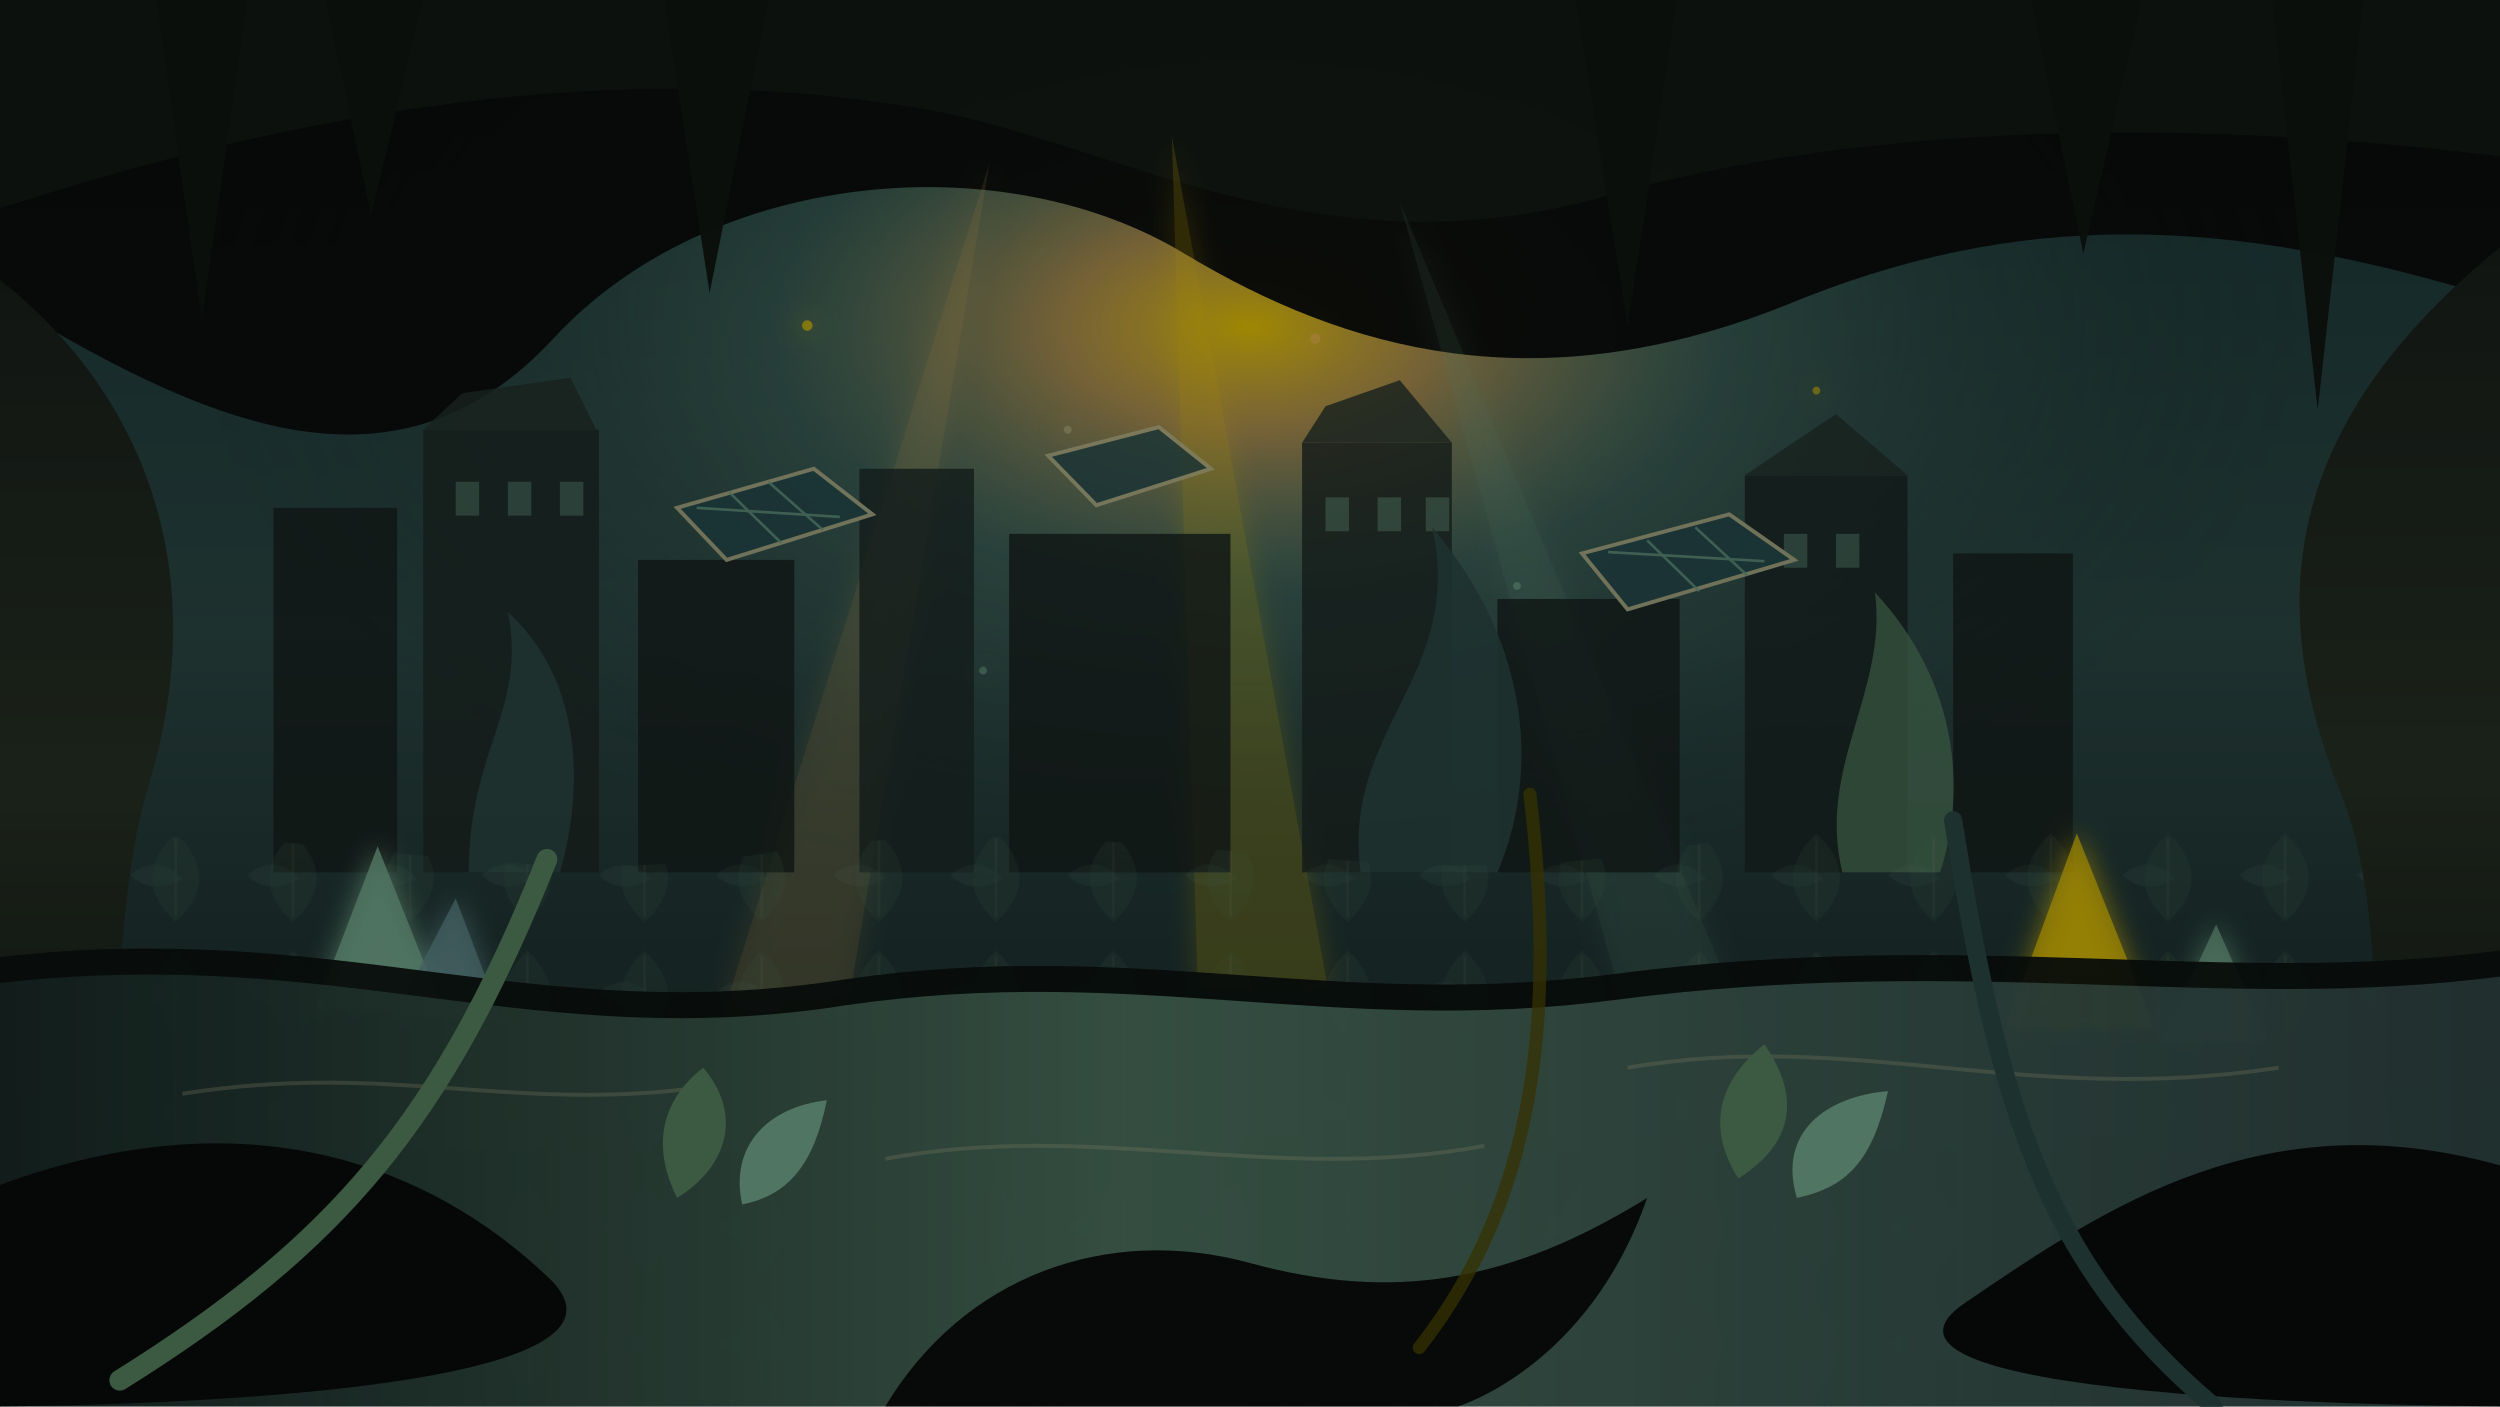
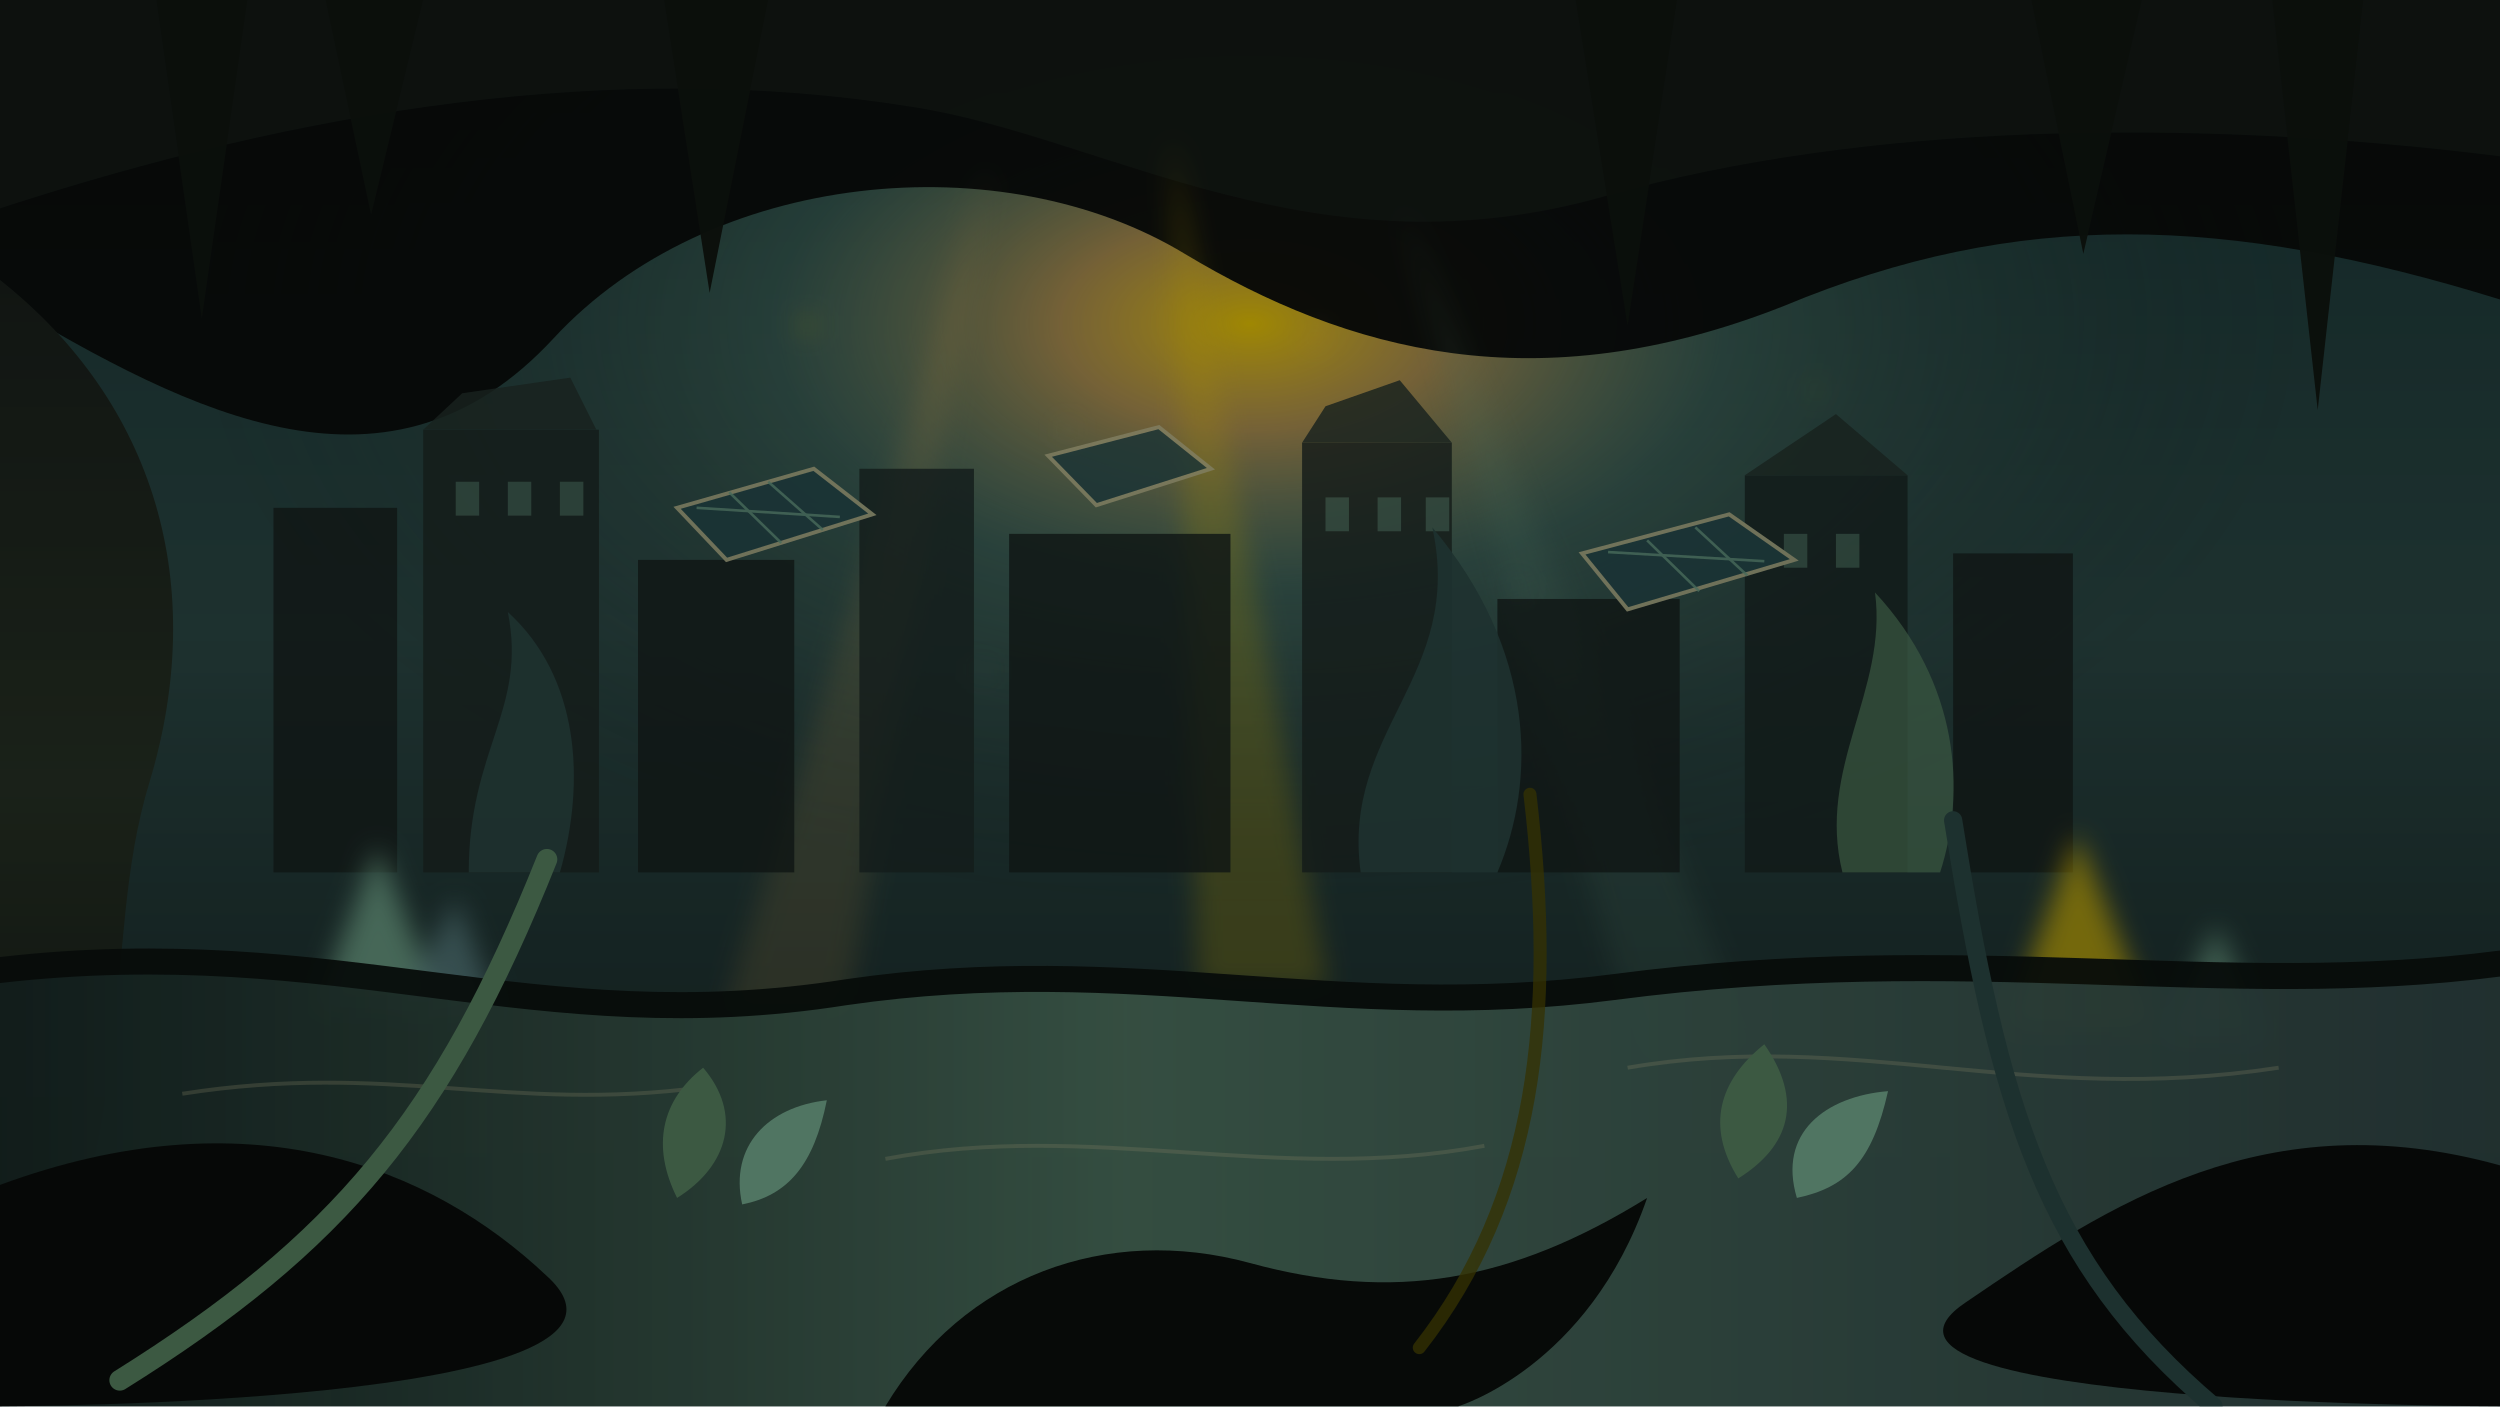
- <svg xmlns="http://www.w3.org/2000/svg" viewBox="0 0 1920 1080" width="1920" height="1080" role="img" aria-labelledby="title desc">
+ <svg xmlns="http://www.w3.org/2000/svg" width="3840" height="2160" viewBox="0 0 3840 2160" fill="none">
+   <g clip-path="url(#clip0_41_2025)">
+     <path d="M3840 0H0V2160H3840V0Z" fill="url(#paint0_linear_41_2025)" />
+     <path d="M3840 0H0V2160H3840V0Z" fill="url(#paint1_radial_41_2025)" />
+     <path opacity="0.96" d="M0 0H3840V460C3420 330 3100 320 2740 470C2360 620 2070 540 1820 390C1540 220 1090 260 850 520C600 790 300 640 0 460V0Z" fill="#090D0B" />
+     <path opacity="0.9" d="M0 0H3840V240C3360 180 2860 190 2470 300C2020 430 1700 210 1400 164C940 90 460 170 0 320V0Z" fill="#151C17" />
+     <g opacity="0.24" filter="url(#filter0_f_41_2025)">
+       <path d="M1800 210L2040 1520H1840L1800 210Z" fill="#FFD700" />
+       <path opacity="0.65" d="M1520 250L1300 1560H1110L1520 250Z" fill="#FFC15E" />
+       <path opacity="0.55" d="M2150 310L2700 1620L2520 1640L2150 310Z" fill="#7BB497" />
+     </g>
+     <g opacity="0.82">
+       <path d="M610 780H420V1340H610V780Z" fill="#17211F" />
+       <path d="M920 660H650V1340H920V660Z" fill="#1E2A26" />
+       <path d="M1220 860H980V1340H1220V860Z" fill="#17211F" />
+       <path d="M1496 720H1320V1340H1496V720Z" fill="#1D2B28" />
+       <path d="M1890 820H1550V1340H1890V820Z" fill="#17211F" />
+       <path d="M2230 680H2000V1340H2230V680Z" fill="#1E2A26" />
+       <path d="M2580 920H2300V1340H2580V920Z" fill="#17211F" />
+       <path d="M2930 730H2680V1340H2930V730Z" fill="#1A2724" />
+       <path d="M3184 850H3000V1340H3184V850Z" fill="#17211F" />
+       <path d="M650 660H916L876 580L710 604L650 660Z" fill="#24332D" />
+       <path d="M2000 680H2230L2150 584L2036 624L2000 680Z" fill="#24332D" />
+       <path d="M2680 730H2930L2820 636L2680 730Z" fill="#24332D" />
+       <g opacity="0.45">
+         <path d="M736 740H700V792H736V740Z" fill="#7BB497" />
+         <path d="M816 740H780V792H816V740Z" fill="#7BB497" />
+         <path d="M896 740H860V792H896V740Z" fill="#7BB497" />
+         <path d="M2072 764H2036V816H2072V764Z" fill="#7BB497" />
+         <path d="M2152 764H2116V816H2152V764Z" fill="#7BB497" />
+         <path d="M2226 764H2190V816H2226V764Z" fill="#7BB497" />
+         <path d="M2776 820H2740V872H2776V820Z" fill="#7BB497" />
+         <path d="M2856 820H2820V872H2856V820Z" fill="#7BB497" />
+       </g>
+       <path d="M1040 780L1250 720L1340 790L1116 860L1040 780Z" fill="#264D50" stroke="#C6C296" stroke-width="6" />
+       <path d="M2430 850L2656 790L2756 860L2500 936L2430 850Z" fill="#264D50" stroke="#C6C296" stroke-width="6" />
+       <path d="M1610 700L1780 656L1860 720L1684 776L1610 700Z" fill="#264D50" stroke="#C6C296" stroke-width="6" />
+       <g opacity="0.8">
+         <path d="M1070 780L1290 794Z" fill="black" />
+         <path d="M1070 780L1290 794" stroke="#7BB497" stroke-width="4" />
+         <path d="M1120 756L1200 834Z" fill="black" />
+         <path d="M1120 756L1200 834" stroke="#7BB497" stroke-width="4" />
+         <path d="M1180 740L1264 814Z" fill="black" />
+         <path d="M1180 740L1264 814" stroke="#7BB497" stroke-width="4" />
+         <path d="M2470 848L2710 862Z" fill="black" />
+         <path d="M2470 848L2710 862" stroke="#7BB497" stroke-width="4" />
+         <path d="M2530 830L2610 908Z" fill="black" />
+         <path d="M2530 830L2610 908" stroke="#7BB497" stroke-width="4" />
+         <path d="M2604 810L2684 884Z" fill="black" />
+         <path d="M2604 810L2684 884" stroke="#7BB497" stroke-width="4" />
+       </g>
+     </g>
+     <g opacity="0.9">
+       <path d="M720 1340C720 1150 810 1090 780 940C890 1040 900 1200 860 1340H720Z" fill="#2D4B48" />
+       <path d="M2090 1340C2060 1120 2250 1040 2200 810C2360 1000 2360 1200 2300 1340H2090Z" fill="#2D4B48" />
+       <path opacity="0.75" d="M2830 1340C2790 1180 2900 1060 2880 910C3010 1050 3020 1216 2980 1340H2830Z" fill="#5C8966" />
+     </g>
+     <path d="M0 430C240 620 320 900 230 1200C150 1460 230 1740 0 2160V430Z" fill="url(#paint2_linear_41_2025)" />
+     <g opacity="0.96">
+       <path d="M240 0H380L310 490L240 0Z" fill="#111711" />
+       <path d="M500 0H650L570 330L500 0Z" fill="#111711" />
+       <path d="M1020 0H1180L1090 450L1020 0Z" fill="#111711" />
+       <path d="M2420 0H2576L2500 500L2420 0Z" fill="#111711" />
+       <path d="M3120 0H3290L3200 390L3120 0Z" fill="#111711" />
+       <path d="M3490 0H3630L3560 630L3490 0Z" fill="#111711" />
+     </g>
+     <g filter="url(#filter1_f_41_2025)">
+       <path opacity="0.82" d="M484 1550L580 1300L680 1550H484Z" fill="#7BB497" />
+       <path opacity="0.72" d="M604 1564L700 1380L770 1564H604Z" fill="#669294" />
+       <path opacity="0.65" d="M3080 1580L3190 1280L3310 1580H3080Z" fill="#FFD700" />
+       <path opacity="0.7" d="M3320 1600L3404 1420L3484 1600H3320Z" fill="#7BB497" />
+     </g>
+     <path opacity="0.94" d="M0 1470C520 1410 820 1580 1300 1504C1740 1440 2050 1552 2480 1496C3030 1424 3410 1516 3840 1460V2160H0V1470Z" fill="#0B120F" />
+     <path d="M0 1510C520 1450 820 1620 1300 1544C1740 1480 2050 1592 2480 1536C3030 1464 3410 1556 3840 1500V2160H0V1510Z" fill="url(#paint3_linear_41_2025)" />
+     <g opacity="0.28">
+       <path d="M280 1680C600 1630 780 1710 1080 1670" stroke="#C6C296" stroke-width="6" />
+       <path d="M1360 1780C1680 1720 1960 1820 2280 1760" stroke="#C6C296" stroke-width="6" />
+       <path d="M2500 1640C2850 1580 3110 1700 3500 1640" stroke="#C6C296" stroke-width="6" />
+     </g>
+     <path d="M0 1820C380 1680 660 1790 840 1960C1060 2160 0 2160 0 2160V1820Z" fill="#090D0B" />
+     <path d="M3840 1790C3480 1690 3240 1850 3020 2000C2780 2160 3840 2160 3840 2160V1790Z" fill="#090D0B" />
+     <path d="M1360 2160C1480 1960 1700 1880 1920 1940C2140 2000 2320 1970 2530 1840C2440 2100 2240 2160 2240 2160H1360Z" fill="#0A0F0C" />
+     <path d="M184 2120C520 1910 680 1720 840 1320" stroke="#5C8966" stroke-width="32" stroke-linecap="round" />
+     <path d="M3400 2160C3140 1940 3070 1700 3000 1260" stroke="#2D4B48" stroke-width="28" stroke-linecap="round" />
+     <path opacity="0.75" d="M2180 2070C2360 1840 2390 1560 2350 1220" stroke="#514C02" stroke-width="20" stroke-linecap="round" />
+     <path d="M1040 1840C1000 1760 1016 1690 1080 1640C1140 1710 1120 1790 1040 1840Z" fill="#5C8966" />
+     <path d="M1140 1850C1120 1760 1180 1700 1270 1690C1250 1790 1210 1836 1140 1850Z" fill="#7BB497" />
+     <path d="M2670 1810C2620 1730 2640 1660 2710 1604C2770 1690 2750 1760 2670 1810Z" fill="#5C8966" />
+     <path d="M2760 1840C2730 1740 2804 1684 2900 1676C2876 1784 2836 1824 2760 1840Z" fill="#7BB497" />
+     <g filter="url(#filter2_f_41_2025)">
+       <path opacity="0.7" d="M1240 508C1244.42 508 1248 504.418 1248 500C1248 495.582 1244.42 492 1240 492C1235.58 492 1232 495.582 1232 500C1232 504.418 1235.58 508 1240 508Z" fill="#FFD700" />
+       <path opacity="0.55" d="M1640 666C1643.31 666 1646 663.314 1646 660C1646 656.686 1643.31 654 1640 654C1636.69 654 1634 656.686 1634 660C1634 663.314 1636.69 666 1640 666Z" fill="#C6C296" />
+       <path opacity="0.6" d="M2020 528C2024.42 528 2028 524.418 2028 520C2028 515.582 2024.42 512 2020 512C2015.58 512 2012 515.582 2012 520C2012 524.418 2015.58 528 2020 528Z" fill="#FFC15E" />
+       <path opacity="0.65" d="M2330 906C2333.31 906 2336 903.314 2336 900C2336 896.686 2333.31 894 2330 894C2326.69 894 2324 896.686 2324 900C2324 903.314 2326.69 906 2330 906Z" fill="#7BB497" />
+       <path opacity="0.55" d="M1510 1036C1513.31 1036 1516 1033.31 1516 1030C1516 1026.69 1513.31 1024 1510 1024C1506.69 1024 1504 1026.69 1504 1030C1504 1033.31 1506.69 1036 1510 1036Z" fill="#7BB497" />
+       <path opacity="0.55" d="M2790 606C2793.31 606 2796 603.314 2796 600C2796 596.686 2793.31 594 2790 594C2786.69 594 2784 596.686 2784 600C2784 603.314 2786.69 606 2790 606Z" fill="#FFD700" />
+     </g>
+     <path opacity="0.35" d="M3840 0H0V2160H3840V0Z" fill="black" />
+   </g>
  <defs>
-     <linearGradient id="skyGlow" x1="0" y1="0" x2="0" y2="1">
-       <stop offset="0" stop-color="#1b3a3a" />
-       <stop offset="0.45" stop-color="#2d4b48" />
-       <stop offset="1" stop-color="#101b1b" />
+     <filter id="filter0_f_41_2025" x="1070" y="170" width="1670" height="1510" filterUnits="userSpaceOnUse" color-interpolation-filters="sRGB">
+       <feFlood flood-opacity="0" result="BackgroundImageFix" />
+       <feBlend mode="normal" in="SourceGraphic" in2="BackgroundImageFix" result="shape" />
+       <feGaussianBlur stdDeviation="20" result="effect1_foregroundBlur_41_2025" />
+     </filter>
+     <filter id="filter1_f_41_2025" x="444" y="1240" width="3080" height="400" filterUnits="userSpaceOnUse" color-interpolation-filters="sRGB">
+       <feFlood flood-opacity="0" result="BackgroundImageFix" />
+       <feBlend mode="normal" in="SourceGraphic" in2="BackgroundImageFix" result="shape" />
+       <feGaussianBlur stdDeviation="20" result="effect1_foregroundBlur_41_2025" />
+     </filter>
+     <filter id="filter2_f_41_2025" x="1192" y="452" width="1644" height="624" filterUnits="userSpaceOnUse" color-interpolation-filters="sRGB">
+       <feFlood flood-opacity="0" result="BackgroundImageFix" />
+       <feBlend mode="normal" in="SourceGraphic" in2="BackgroundImageFix" result="shape" />
+       <feGaussianBlur stdDeviation="20" result="effect1_foregroundBlur_41_2025" />
+     </filter>
+     <linearGradient id="paint0_linear_41_2025" x1="0" y1="0" x2="0" y2="2160" gradientUnits="userSpaceOnUse">
+       <stop stop-color="#1B3A3A" />
+       <stop offset="0.45" stop-color="#2D4B48" />
+       <stop offset="1" stop-color="#101B1B" />
    </linearGradient>
-     <radialGradient id="solarHole" cx="50%" cy="23%" r="42%">
-       <stop offset="0" stop-color="#ffd700" stop-opacity="0.95" />
-       <stop offset="0.18" stop-color="#ffc15e" stop-opacity="0.65" />
-       <stop offset="0.45" stop-color="#7bb497" stop-opacity="0.25" />
-       <stop offset="1" stop-color="#101b1b" stop-opacity="0" />
+     <radialGradient id="paint1_radial_41_2025" cx="0" cy="0" r="1" gradientUnits="userSpaceOnUse" gradientTransform="translate(1920 496.8) scale(1612.8 907.2)">
+       <stop stop-color="#FFD700" stop-opacity="0.95" />
+       <stop offset="0.18" stop-color="#FFC15E" stop-opacity="0.65" />
+       <stop offset="0.45" stop-color="#7BB497" stop-opacity="0.25" />
+       <stop offset="1" stop-color="#101B1B" stop-opacity="0" />
    </radialGradient>
-     <linearGradient id="caveRock" x1="0" y1="0" x2="0" y2="1">
-       <stop offset="0" stop-color="#1a211c" />
+     <linearGradient id="paint2_linear_41_2025" x1="0" y1="430" x2="0" y2="2160" gradientUnits="userSpaceOnUse">
+       <stop stop-color="#1A211C" />
      <stop offset="0.45" stop-color="#283326" />
-       <stop offset="1" stop-color="#0b0f0d" />
+       <stop offset="1" stop-color="#0B0F0D" />
    </linearGradient>
-     <linearGradient id="water" x1="0" y1="0" x2="1" y2="0">
-       <stop offset="0" stop-color="#2d4b48" stop-opacity="0.45" />
-       <stop offset="0.45" stop-color="#7bb497" stop-opacity="0.62" />
+     <linearGradient id="paint3_linear_41_2025" x1="0" y1="1496.9" x2="3840" y2="1496.9" gradientUnits="userSpaceOnUse">
+       <stop stop-color="#2D4B48" stop-opacity="0.45" />
+       <stop offset="0.45" stop-color="#7BB497" stop-opacity="0.62" />
      <stop offset="1" stop-color="#669294" stop-opacity="0.42" />
    </linearGradient>
-     <linearGradient id="metalRust" x1="0" y1="0" x2="1" y2="1">
-       <stop offset="0" stop-color="#514c02" />
-       <stop offset="0.7" stop-color="#d5560c" />
-       <stop offset="1" stop-color="#2d4b48" />
-     </linearGradient>
-     <filter id="softGlow" x="-80%" y="-80%" width="260%" height="260%">
-       <feGaussianBlur stdDeviation="10" result="blur" />
-       <feMerge>
-         <feMergeNode in="blur" />
-         <feMergeNode in="SourceGraphic" />
-       </feMerge>
-     </filter>
-     <filter id="grain">
-       <feTurbulence type="fractalNoise" baseFrequency="0.85" numOctaves="3" stitchTiles="stitch" />
-       <feColorMatrix type="saturate" values="0" />
-       <feComponentTransfer>
-         <feFuncA type="table" tableValues="0 0.08" />
-       </feComponentTransfer>
-       <feBlend mode="overlay" in2="SourceGraphic" />
-     </filter>
-     <pattern id="leafPattern" width="90" height="90" patternUnits="userSpaceOnUse">
-       <path d="M45 78 C20 55 22 32 45 10 C68 32 70 55 45 78Z" fill="#5c8966" opacity="0.5" />
-       <path d="M45 74 C45 52 45 32 45 14" stroke="#c6c296" stroke-width="2" opacity="0.35" />
-       <path d="M10 42 C24 30 39 32 50 45 C33 54 20 52 10 42Z" fill="#7bb497" opacity="0.35" />
-     </pattern>
+     <clipPath id="clip0_41_2025">
+       <rect width="3840" height="2160" fill="white" />
+     </clipPath>
  </defs>
-   <rect width="1920" height="1080" fill="url(#skyGlow)" />
-   <rect width="1920" height="1080" fill="url(#solarHole)" />
-   <path d="M0 0 H1920 V230 C1710 165 1550 160 1370 235 C1180 310 1035 270 910 195 C770 110 545 130 425 260 C300 395 150 320 0 230Z" fill="#090d0b" opacity="0.96" />
-   <path d="M0 0 H1920 V120 C1680 90 1430 95 1235 150 C1010 215 850 105 700 82 C470 45 230 85 0 160Z" fill="#151c17" opacity="0.9" />
-   <g opacity="0.24" filter="url(#softGlow)">
-     <path d="M900 105 L1020 760 L920 760 Z" fill="#ffd700" />
-     <path d="M760 125 L650 780 L555 780 Z" fill="#ffc15e" opacity="0.65" />
-     <path d="M1075 155 L1350 810 L1260 820 Z" fill="#7bb497" opacity="0.55" />
-   </g>
-   <g opacity="0.82">
-     <rect x="210" y="390" width="95" height="280" fill="#17211f" />
-     <rect x="325" y="330" width="135" height="340" fill="#1e2a26" />
-     <rect x="490" y="430" width="120" height="240" fill="#17211f" />
-     <rect x="660" y="360" width="88" height="310" fill="#1d2b28" />
-     <rect x="775" y="410" width="170" height="260" fill="#17211f" />
-     <rect x="1000" y="340" width="115" height="330" fill="#1e2a26" />
-     <rect x="1150" y="460" width="140" height="210" fill="#17211f" />
-     <rect x="1340" y="365" width="125" height="305" fill="#1a2724" />
-     <rect x="1500" y="425" width="92" height="245" fill="#17211f" />
-     <path d="M325 330 L458 330 L438 290 L355 302Z" fill="#24332d" />
-     <path d="M1000 340 L1115 340 L1075 292 L1018 312Z" fill="#24332d" />
-     <path d="M1340 365 L1465 365 L1410 318Z" fill="#24332d" />
-     <g fill="#7bb497" opacity="0.45">
-       <rect x="350" y="370" width="18" height="26" />
-       <rect x="390" y="370" width="18" height="26" />
-       <rect x="430" y="370" width="18" height="26" />
-       <rect x="1018" y="382" width="18" height="26" />
-       <rect x="1058" y="382" width="18" height="26" />
-       <rect x="1095" y="382" width="18" height="26" />
-       <rect x="1370" y="410" width="18" height="26" />
-       <rect x="1410" y="410" width="18" height="26" />
-     </g>
-     <g stroke="#c6c296" stroke-width="3" fill="#264d50">
-       <path d="M520 390 L625 360 L670 395 L558 430Z" />
-       <path d="M1215 425 L1328 395 L1378 430 L1250 468Z" />
-       <path d="M805 350 L890 328 L930 360 L842 388Z" />
-     </g>
-     <g stroke="#7bb497" stroke-width="2" opacity="0.8">
-       <path d="M535 390 L645 397" />
-       <path d="M560 378 L600 417" />
-       <path d="M590 370 L632 407" />
-       <path d="M1235 424 L1355 431" />
-       <path d="M1265 415 L1305 454" />
-       <path d="M1302 405 L1342 442" />
-     </g>
-   </g>
-   <g opacity="0.9">
-     <path d="M360 670 C360 575 405 545 390 470 C445 520 450 600 430 670Z" fill="#2d4b48" />
-     <path d="M1045 670 C1030 560 1125 520 1100 405 C1180 500 1180 600 1150 670Z" fill="#2d4b48" />
-     <path d="M1415 670 C1395 590 1450 530 1440 455 C1505 525 1510 608 1490 670Z" fill="#5c8966" opacity="0.75" />
-     <path d="M0 650 C220 620 370 690 590 655 C850 615 1040 690 1260 655 C1510 615 1700 640 1920 610 V1080 H0Z" fill="url(#leafPattern)" opacity="0.28" />
-   </g>
-   <path d="M0 215 C120 310 160 450 115 600 C75 730 115 870 0 1080Z" fill="url(#caveRock)" />
-   <path d="M1920 190 C1760 320 1735 455 1798 610 C1848 735 1790 890 1920 1080Z" fill="url(#caveRock)" />
-   <g fill="#111711" opacity="0.96">
-     <path d="M120 0 L190 0 L155 245Z" />
-     <path d="M250 0 L325 0 L285 165Z" />
-     <path d="M510 0 L590 0 L545 225Z" />
-     <path d="M1210 0 L1288 0 L1250 250Z" />
-     <path d="M1560 0 L1645 0 L1600 195Z" />
-     <path d="M1745 0 L1815 0 L1780 315Z" />
-   </g>
-   <g filter="url(#softGlow)">
-     <path d="M242 775 L290 650 L340 775 Z" fill="#7bb497" opacity="0.82" />
-     <path d="M302 782 L350 690 L385 782 Z" fill="#669294" opacity="0.72" />
-     <path d="M1540 790 L1595 640 L1655 790 Z" fill="#ffd700" opacity="0.65" />
-     <path d="M1660 800 L1702 710 L1742 800 Z" fill="#7bb497" opacity="0.7" />
-   </g>
-   <path d="M0 735 C260 705 410 790 650 752 C870 720 1025 776 1240 748 C1515 712 1705 758 1920 730 V1080 H0Z" fill="#0b120f" opacity="0.94" />
-   <path d="M0 755 C260 725 410 810 650 772 C870 740 1025 796 1240 768 C1515 732 1705 778 1920 750 V1080 H0Z" fill="url(#water)" />
-   <g opacity="0.28" stroke="#c6c296" stroke-width="3" fill="none">
-     <path d="M140 840 C300 815 390 855 540 835" />
-     <path d="M680 890 C840 860 980 910 1140 880" />
-     <path d="M1250 820 C1425 790 1555 850 1750 820" />
-   </g>
-   <g>
-     <path d="M0 910 C190 840 330 895 420 980 C530 1080 0 1080 0 1080Z" fill="#090d0b" />
-     <path d="M1920 895 C1740 845 1620 925 1510 1000 C1390 1080 1920 1080 1920 1080Z" fill="#090d0b" />
-     <path d="M680 1080 C740 980 850 940 960 970 C1070 1000 1160 985 1265 920 C1220 1050 1120 1080 1120 1080Z" fill="#0a0f0c" />
-     <path d="M92 1060 C260 955 340 860 420 660" stroke="#5c8966" stroke-width="16" fill="none" stroke-linecap="round" />
-     <path d="M1700 1080 C1570 970 1535 850 1500 630" stroke="#2d4b48" stroke-width="14" fill="none" stroke-linecap="round" />
-     <path d="M1090 1035 C1180 920 1195 780 1175 610" stroke="#514c02" stroke-width="10" fill="none" stroke-linecap="round" opacity="0.75" />
-   </g>
-   <g fill="#5c8966">
-     <path d="M520 920 C500 880 508 845 540 820 C570 855 560 895 520 920Z" />
-     <path d="M570 925 C560 880 590 850 635 845 C625 895 605 918 570 925Z" fill="#7bb497" />
-     <path d="M1335 905 C1310 865 1320 830 1355 802 C1385 845 1375 880 1335 905Z" />
-     <path d="M1380 920 C1365 870 1402 842 1450 838 C1438 892 1418 912 1380 920Z" fill="#7bb497" />
-   </g>
-   <g filter="url(#softGlow)">
-     <circle cx="620" cy="250" r="4" fill="#ffd700" opacity="0.7" />
-     <circle cx="820" cy="330" r="3" fill="#c6c296" opacity="0.55" />
-     <circle cx="1010" cy="260" r="4" fill="#ffc15e" opacity="0.6" />
-     <circle cx="1165" cy="450" r="3" fill="#7bb497" opacity="0.65" />
-     <circle cx="755" cy="515" r="3" fill="#7bb497" opacity="0.55" />
-     <circle cx="1395" cy="300" r="3" fill="#ffd700" opacity="0.55" />
-   </g>
-   <rect width="1920" height="1080" filter="url(#grain)" opacity="0.35" />
</svg>
